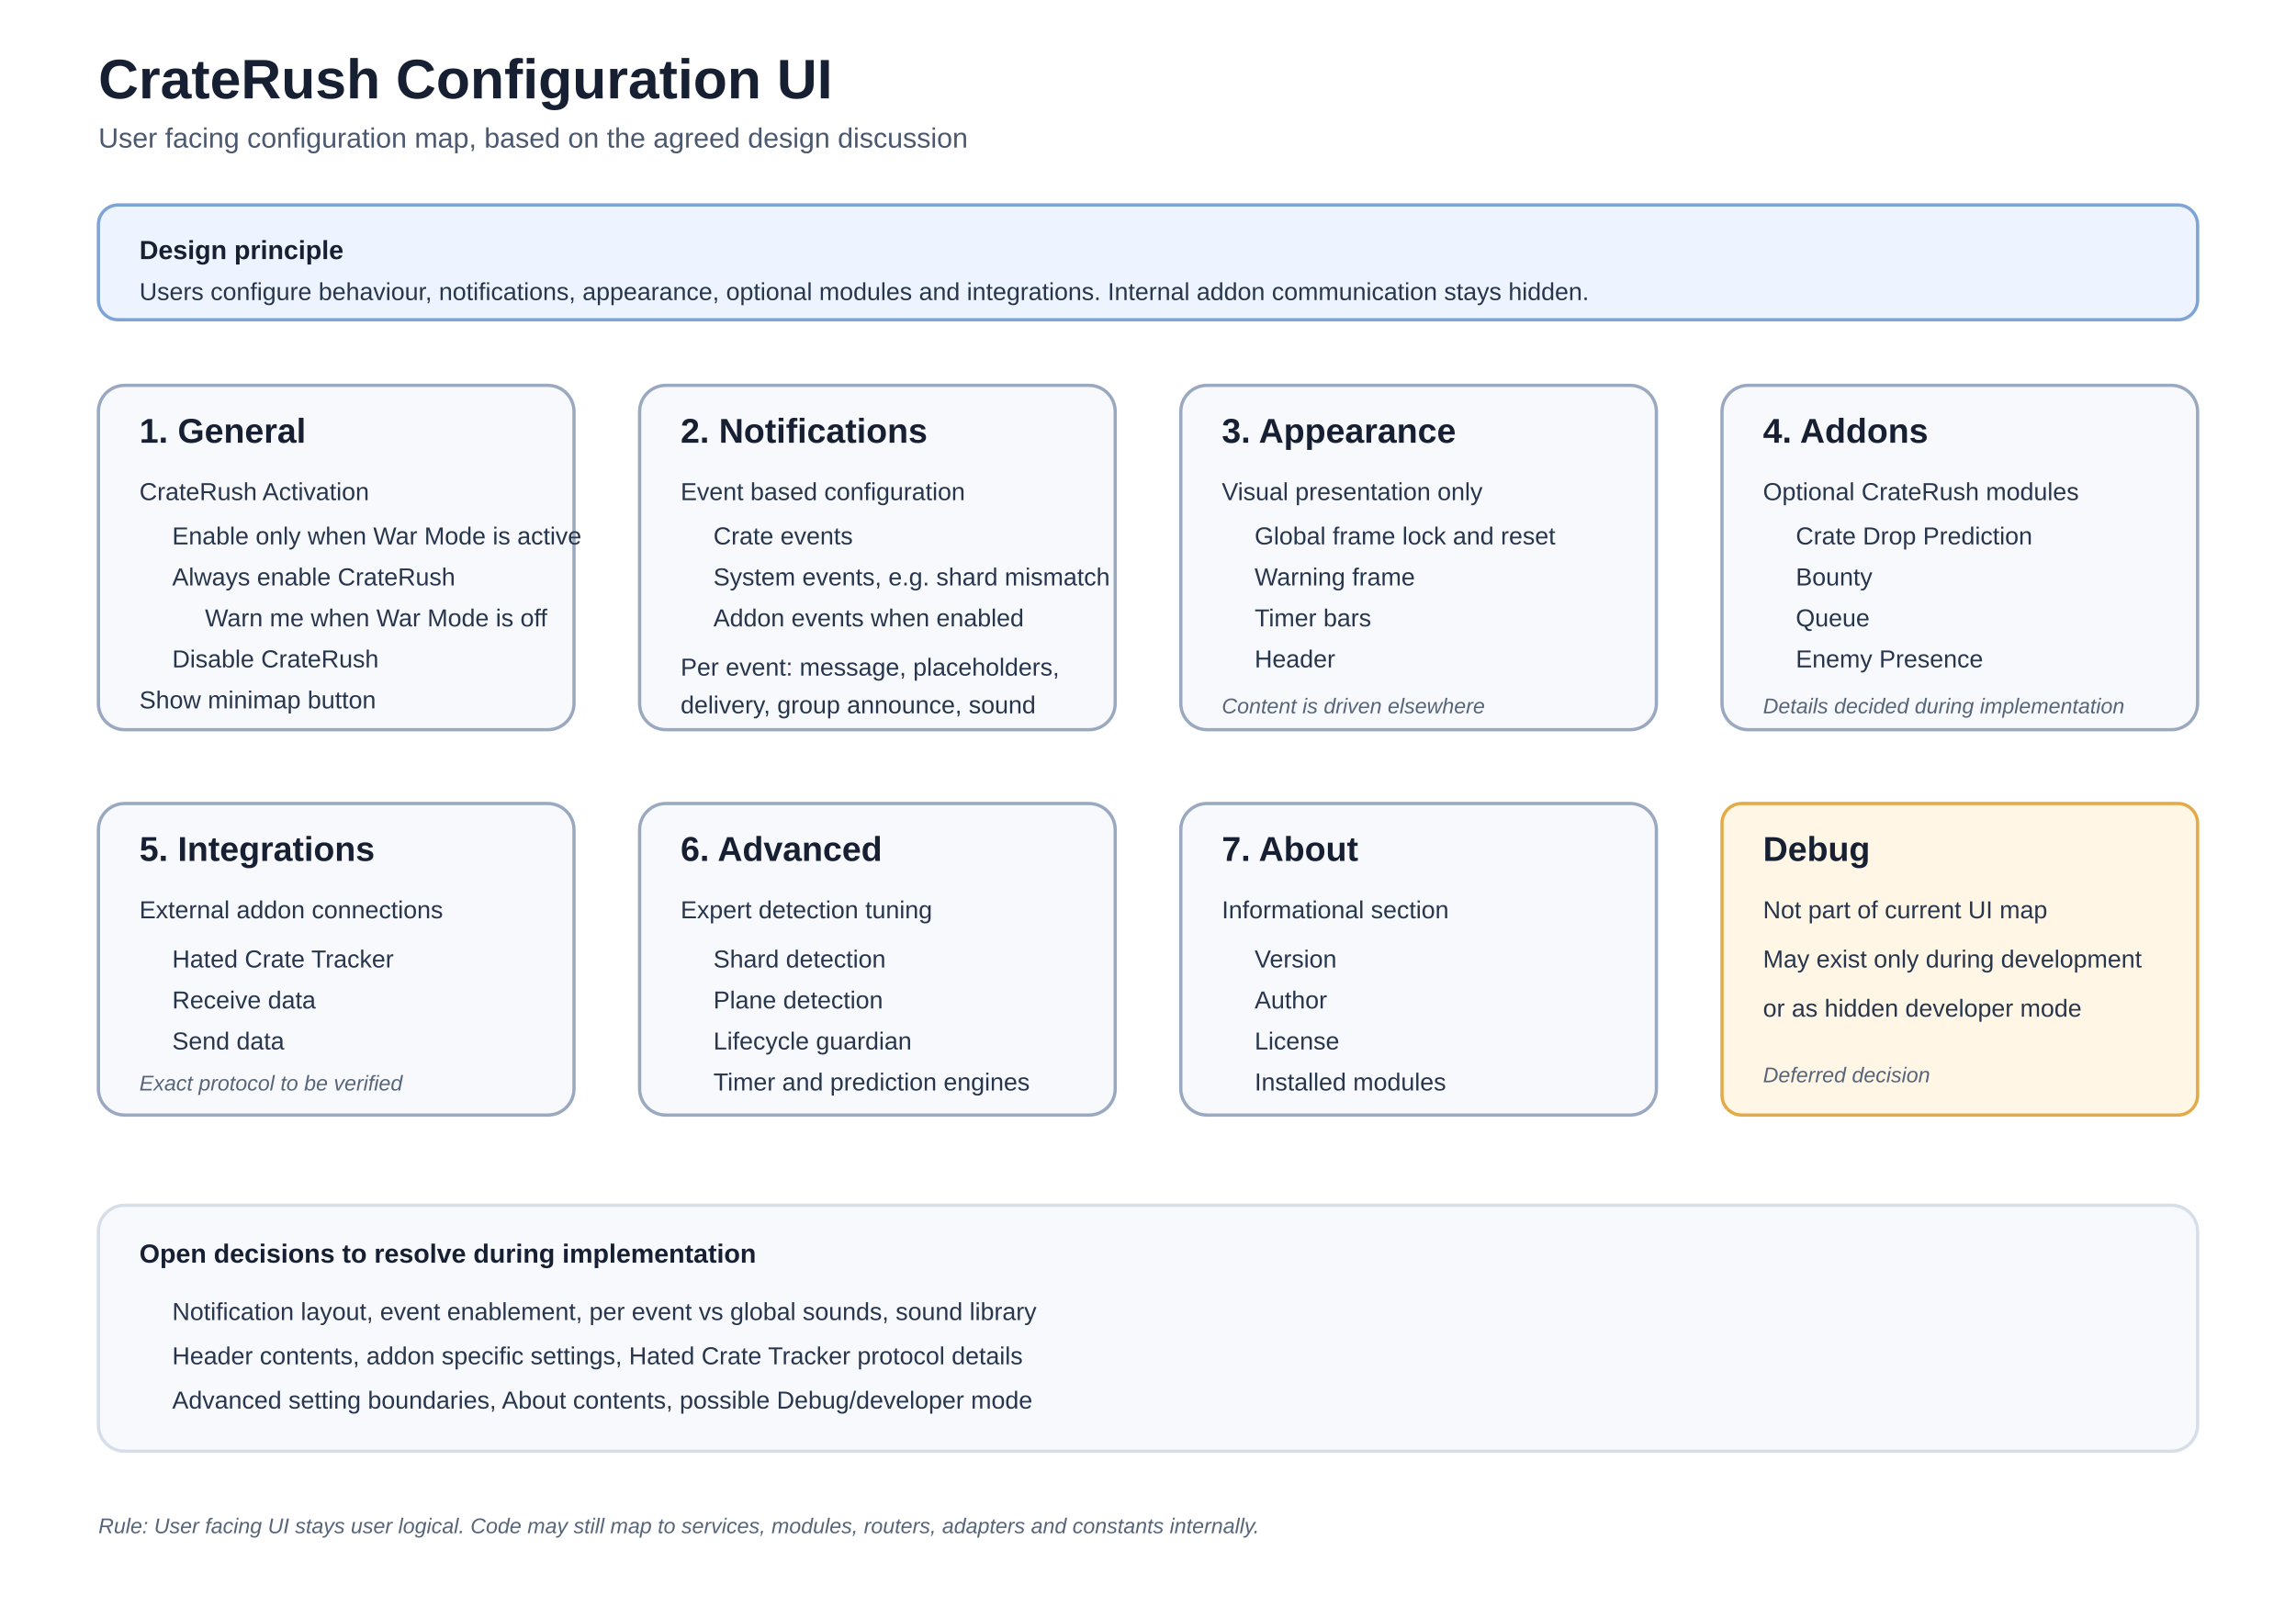
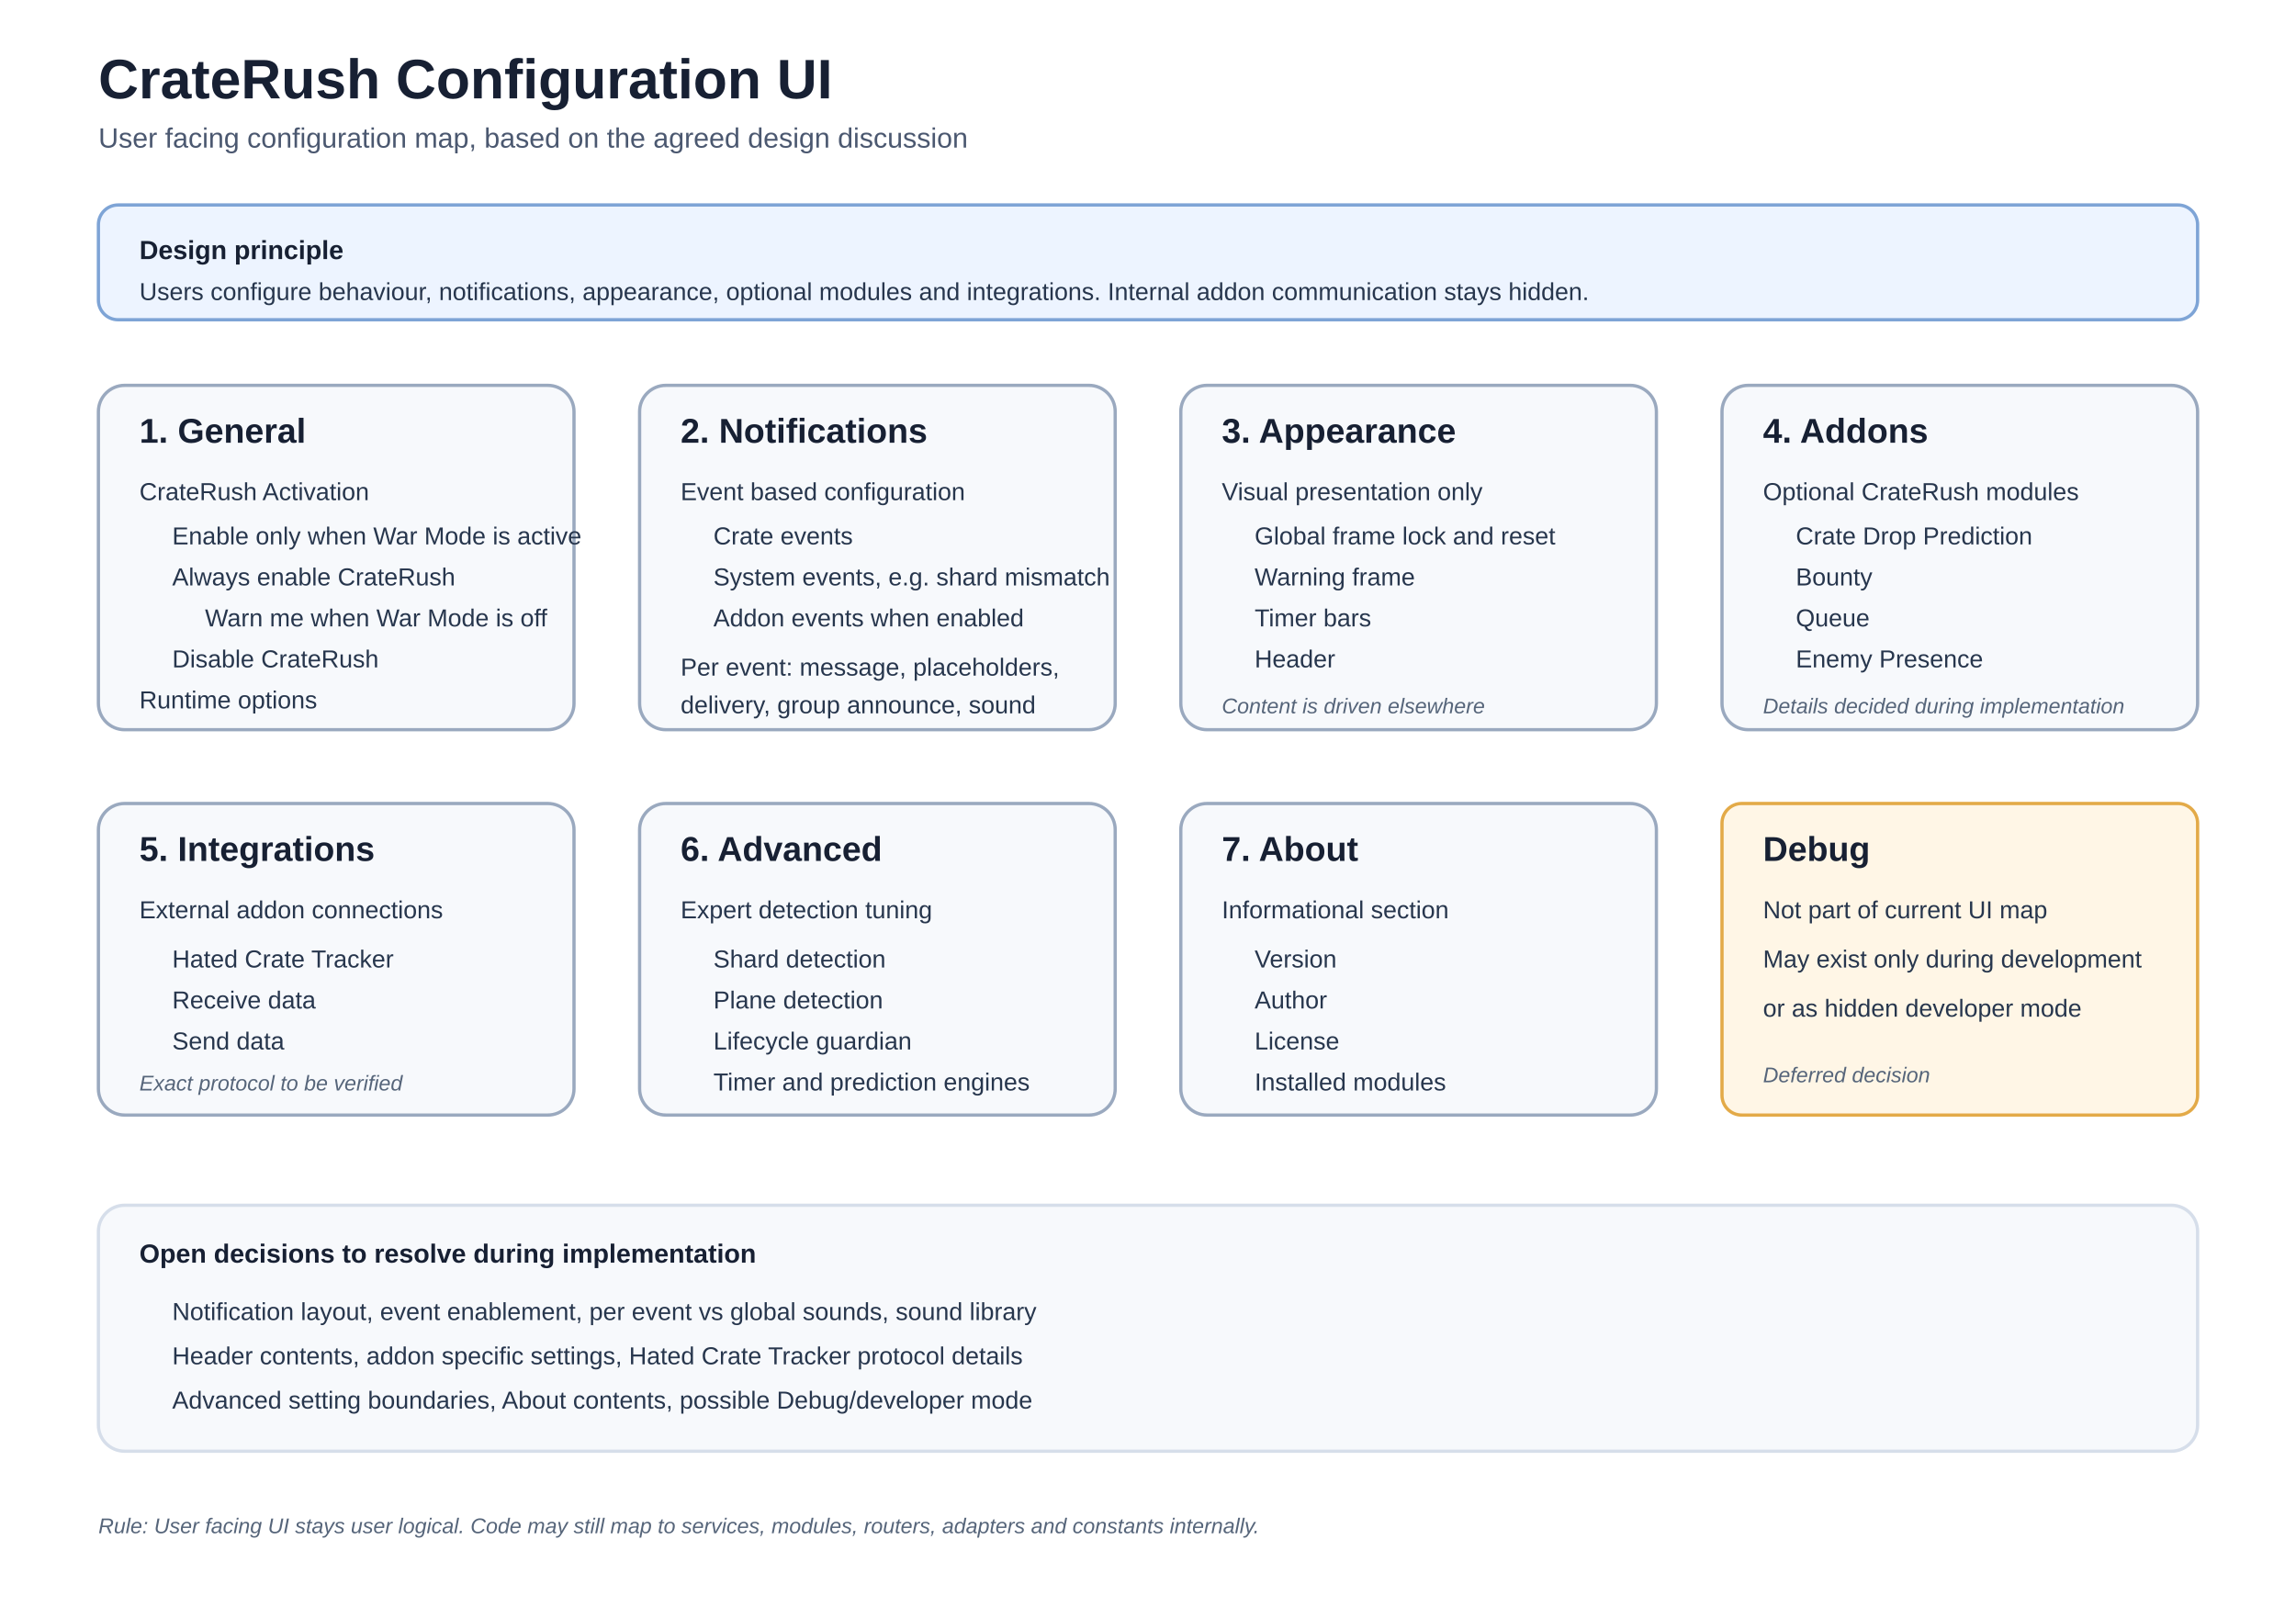
<svg xmlns="http://www.w3.org/2000/svg" width="1400" height="980" viewBox="0 0 1400 980">
  <defs>
    <style>
      .title { font-family: Arial, sans-serif; font-size: 34px; font-weight: 700; fill: #172033; }
      .subtitle { font-family: Arial, sans-serif; font-size: 17px; fill: #4b5870; }
      .tab { fill: #f7f9fc; stroke: #9aa9bf; stroke-width: 2; rx: 16; }
      .tabTitle { font-family: Arial, sans-serif; font-size: 21px; font-weight: 700; fill: #172033; }
      .item { font-family: Arial, sans-serif; font-size: 15px; fill: #27364d; }
      .note { font-family: Arial, sans-serif; font-size: 13px; fill: #56657a; font-style: italic; }
      .locked { fill: #e8f5ec; stroke: #79b58c; stroke-width: 2; rx: 12; }
      .open { fill: #fff6e6; stroke: #e3aa48; stroke-width: 2; rx: 12; }
      .core { fill: #edf4ff; stroke: #7ea4d6; stroke-width: 2; rx: 12; }
      .smallTitle { font-family: Arial, sans-serif; font-size: 16px; font-weight: 700; fill: #172033; }
      .line { stroke: #b5c1d1; stroke-width: 2; fill: none; }
    </style>
  </defs>
  <rect x="0" y="0" width="1400" height="980" fill="#ffffff" />
  <text x="60" y="60" class="title">CrateRush Configuration UI</text>
  <text x="60" y="90" class="subtitle">User facing configuration map, based on the agreed design discussion</text>
  <rect x="60" y="125" width="1280" height="70" class="core" />
  <text x="85" y="158" class="smallTitle">Design principle</text>
  <text x="85" y="183" class="item">Users configure behaviour, notifications, appearance, optional modules and integrations. Internal addon communication stays hidden.</text>
  <rect x="60" y="235" width="290" height="210" class="tab" />
  <text x="85" y="270" class="tabTitle">1. General</text>
  <text x="85" y="305" class="item">CrateRush Activation</text>
  <text x="105" y="332" class="item">Enable only when War Mode is active</text>
  <text x="105" y="357" class="item">Always enable CrateRush</text>
  <text x="125" y="382" class="item">Warn me when War Mode is off</text>
  <text x="105" y="407" class="item">Disable CrateRush</text>
-   <text x="85" y="432" class="item">Show minimap button</text>
+   <text x="85" y="432" class="item">Runtime options</text>
  <rect x="390" y="235" width="290" height="210" class="tab" />
  <text x="415" y="270" class="tabTitle">2. Notifications</text>
  <text x="415" y="305" class="item">Event based configuration</text>
  <text x="435" y="332" class="item">Crate events</text>
  <text x="435" y="357" class="item">System events, e.g. shard mismatch</text>
  <text x="435" y="382" class="item">Addon events when enabled</text>
  <text x="415" y="412" class="item">Per event: message, placeholders,</text>
  <text x="415" y="435" class="item">delivery, group announce, sound</text>
  <rect x="720" y="235" width="290" height="210" class="tab" />
  <text x="745" y="270" class="tabTitle">3. Appearance</text>
  <text x="745" y="305" class="item">Visual presentation only</text>
  <text x="765" y="332" class="item">Global frame lock and reset</text>
  <text x="765" y="357" class="item">Warning frame</text>
  <text x="765" y="382" class="item">Timer bars</text>
  <text x="765" y="407" class="item">Header</text>
  <text x="745" y="435" class="note">Content is driven elsewhere</text>
  <rect x="1050" y="235" width="290" height="210" class="tab" />
  <text x="1075" y="270" class="tabTitle">4. Addons</text>
  <text x="1075" y="305" class="item">Optional CrateRush modules</text>
  <text x="1095" y="332" class="item">Crate Drop Prediction</text>
  <text x="1095" y="357" class="item">Bounty</text>
  <text x="1095" y="382" class="item">Queue</text>
  <text x="1095" y="407" class="item">Enemy Presence</text>
  <text x="1075" y="435" class="note">Details decided during implementation</text>
  <rect x="60" y="490" width="290" height="190" class="tab" />
  <text x="85" y="525" class="tabTitle">5. Integrations</text>
  <text x="85" y="560" class="item">External addon connections</text>
  <text x="105" y="590" class="item">Hated Crate Tracker</text>
  <text x="105" y="615" class="item">Receive data</text>
  <text x="105" y="640" class="item">Send data</text>
  <text x="85" y="665" class="note">Exact protocol to be verified</text>
  <rect x="390" y="490" width="290" height="190" class="tab" />
  <text x="415" y="525" class="tabTitle">6. Advanced</text>
  <text x="415" y="560" class="item">Expert detection tuning</text>
  <text x="435" y="590" class="item">Shard detection</text>
  <text x="435" y="615" class="item">Plane detection</text>
  <text x="435" y="640" class="item">Lifecycle guardian</text>
  <text x="435" y="665" class="item">Timer and prediction engines</text>
  <rect x="720" y="490" width="290" height="190" class="tab" />
  <text x="745" y="525" class="tabTitle">7. About</text>
  <text x="745" y="560" class="item">Informational section</text>
  <text x="765" y="590" class="item">Version</text>
  <text x="765" y="615" class="item">Author</text>
  <text x="765" y="640" class="item">License</text>
  <text x="765" y="665" class="item">Installed modules</text>
  <rect x="1050" y="490" width="290" height="190" class="open" />
  <text x="1075" y="525" class="tabTitle">Debug</text>
  <text x="1075" y="560" class="item">Not part of current UI map</text>
  <text x="1075" y="590" class="item">May exist only during development</text>
  <text x="1075" y="620" class="item">or as hidden developer mode</text>
  <text x="1075" y="660" class="note">Deferred decision</text>
  <rect x="60" y="735" width="1280" height="150" fill="#f7f9fc" stroke="#d6deea" stroke-width="2" rx="16" />
  <text x="85" y="770" class="smallTitle">Open decisions to resolve during implementation</text>
  <text x="105" y="805" class="item">Notification layout, event enablement, per event vs global sounds, sound library</text>
  <text x="105" y="832" class="item">Header contents, addon specific settings, Hated Crate Tracker protocol details</text>
  <text x="105" y="859" class="item">Advanced setting boundaries, About contents, possible Debug/developer mode</text>
  <text x="60" y="935" class="note">Rule: User facing UI stays user logical. Code may still map to services, modules, routers, adapters and constants internally.</text>
</svg>
